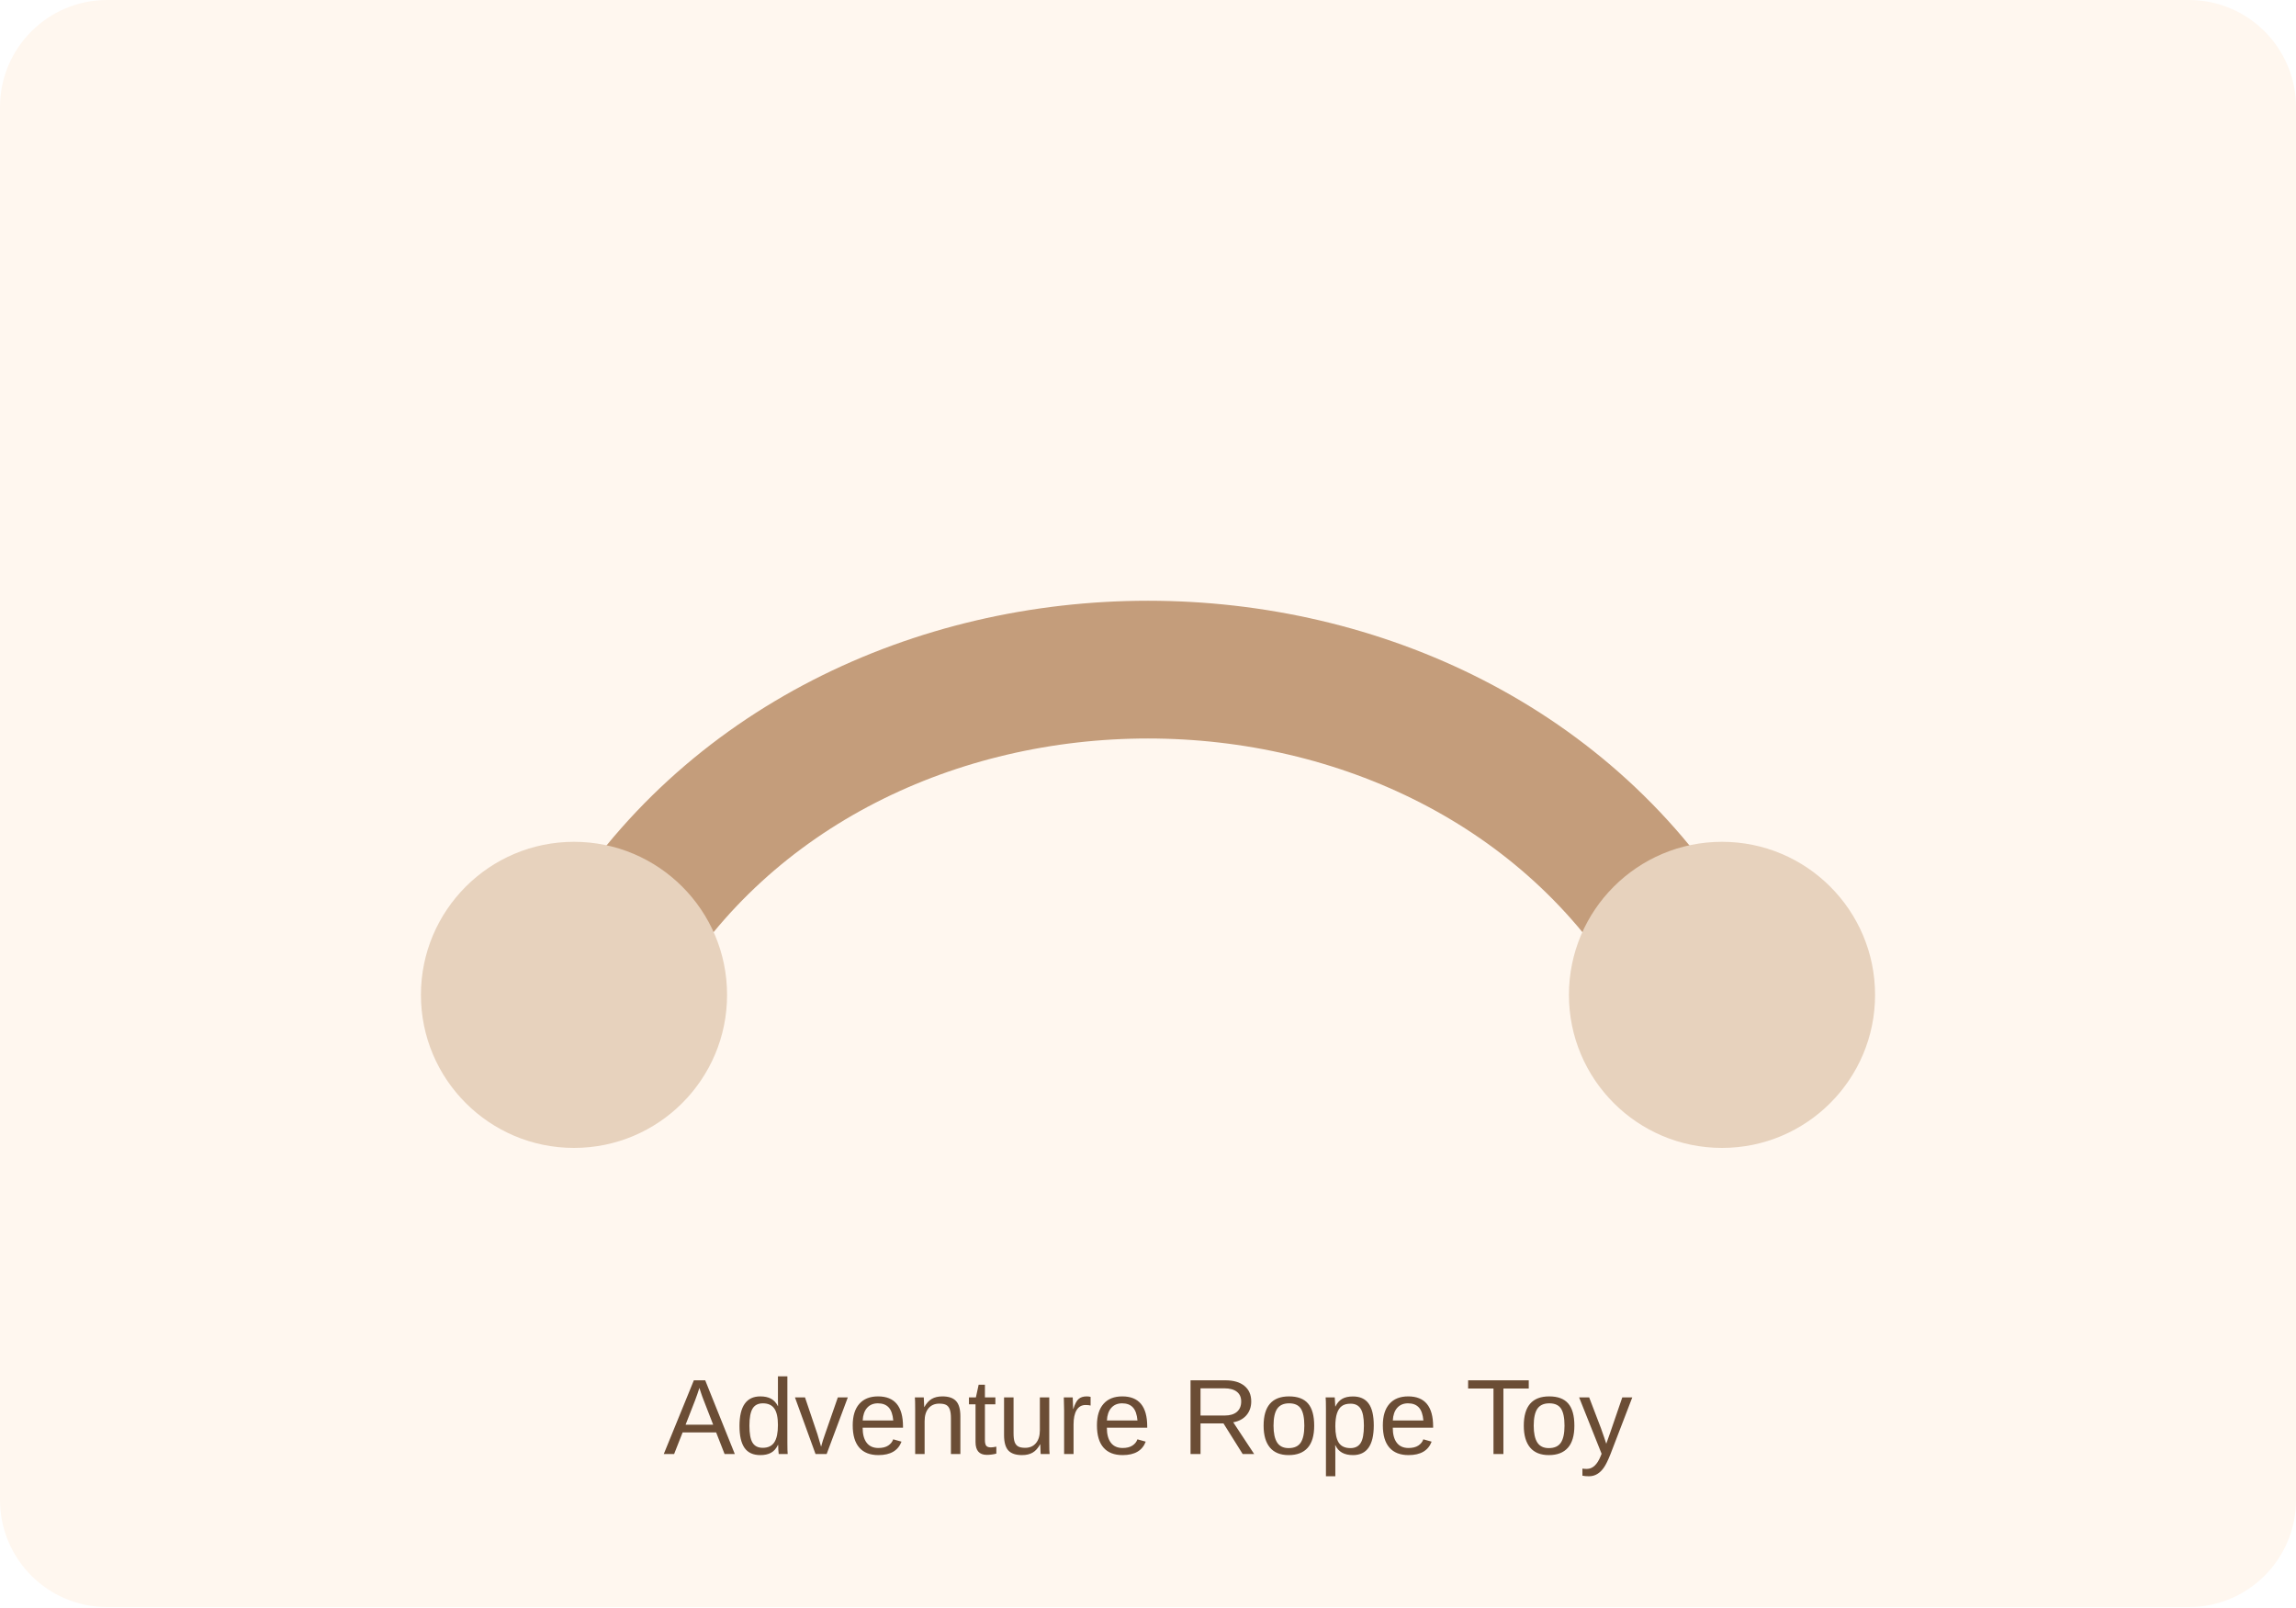
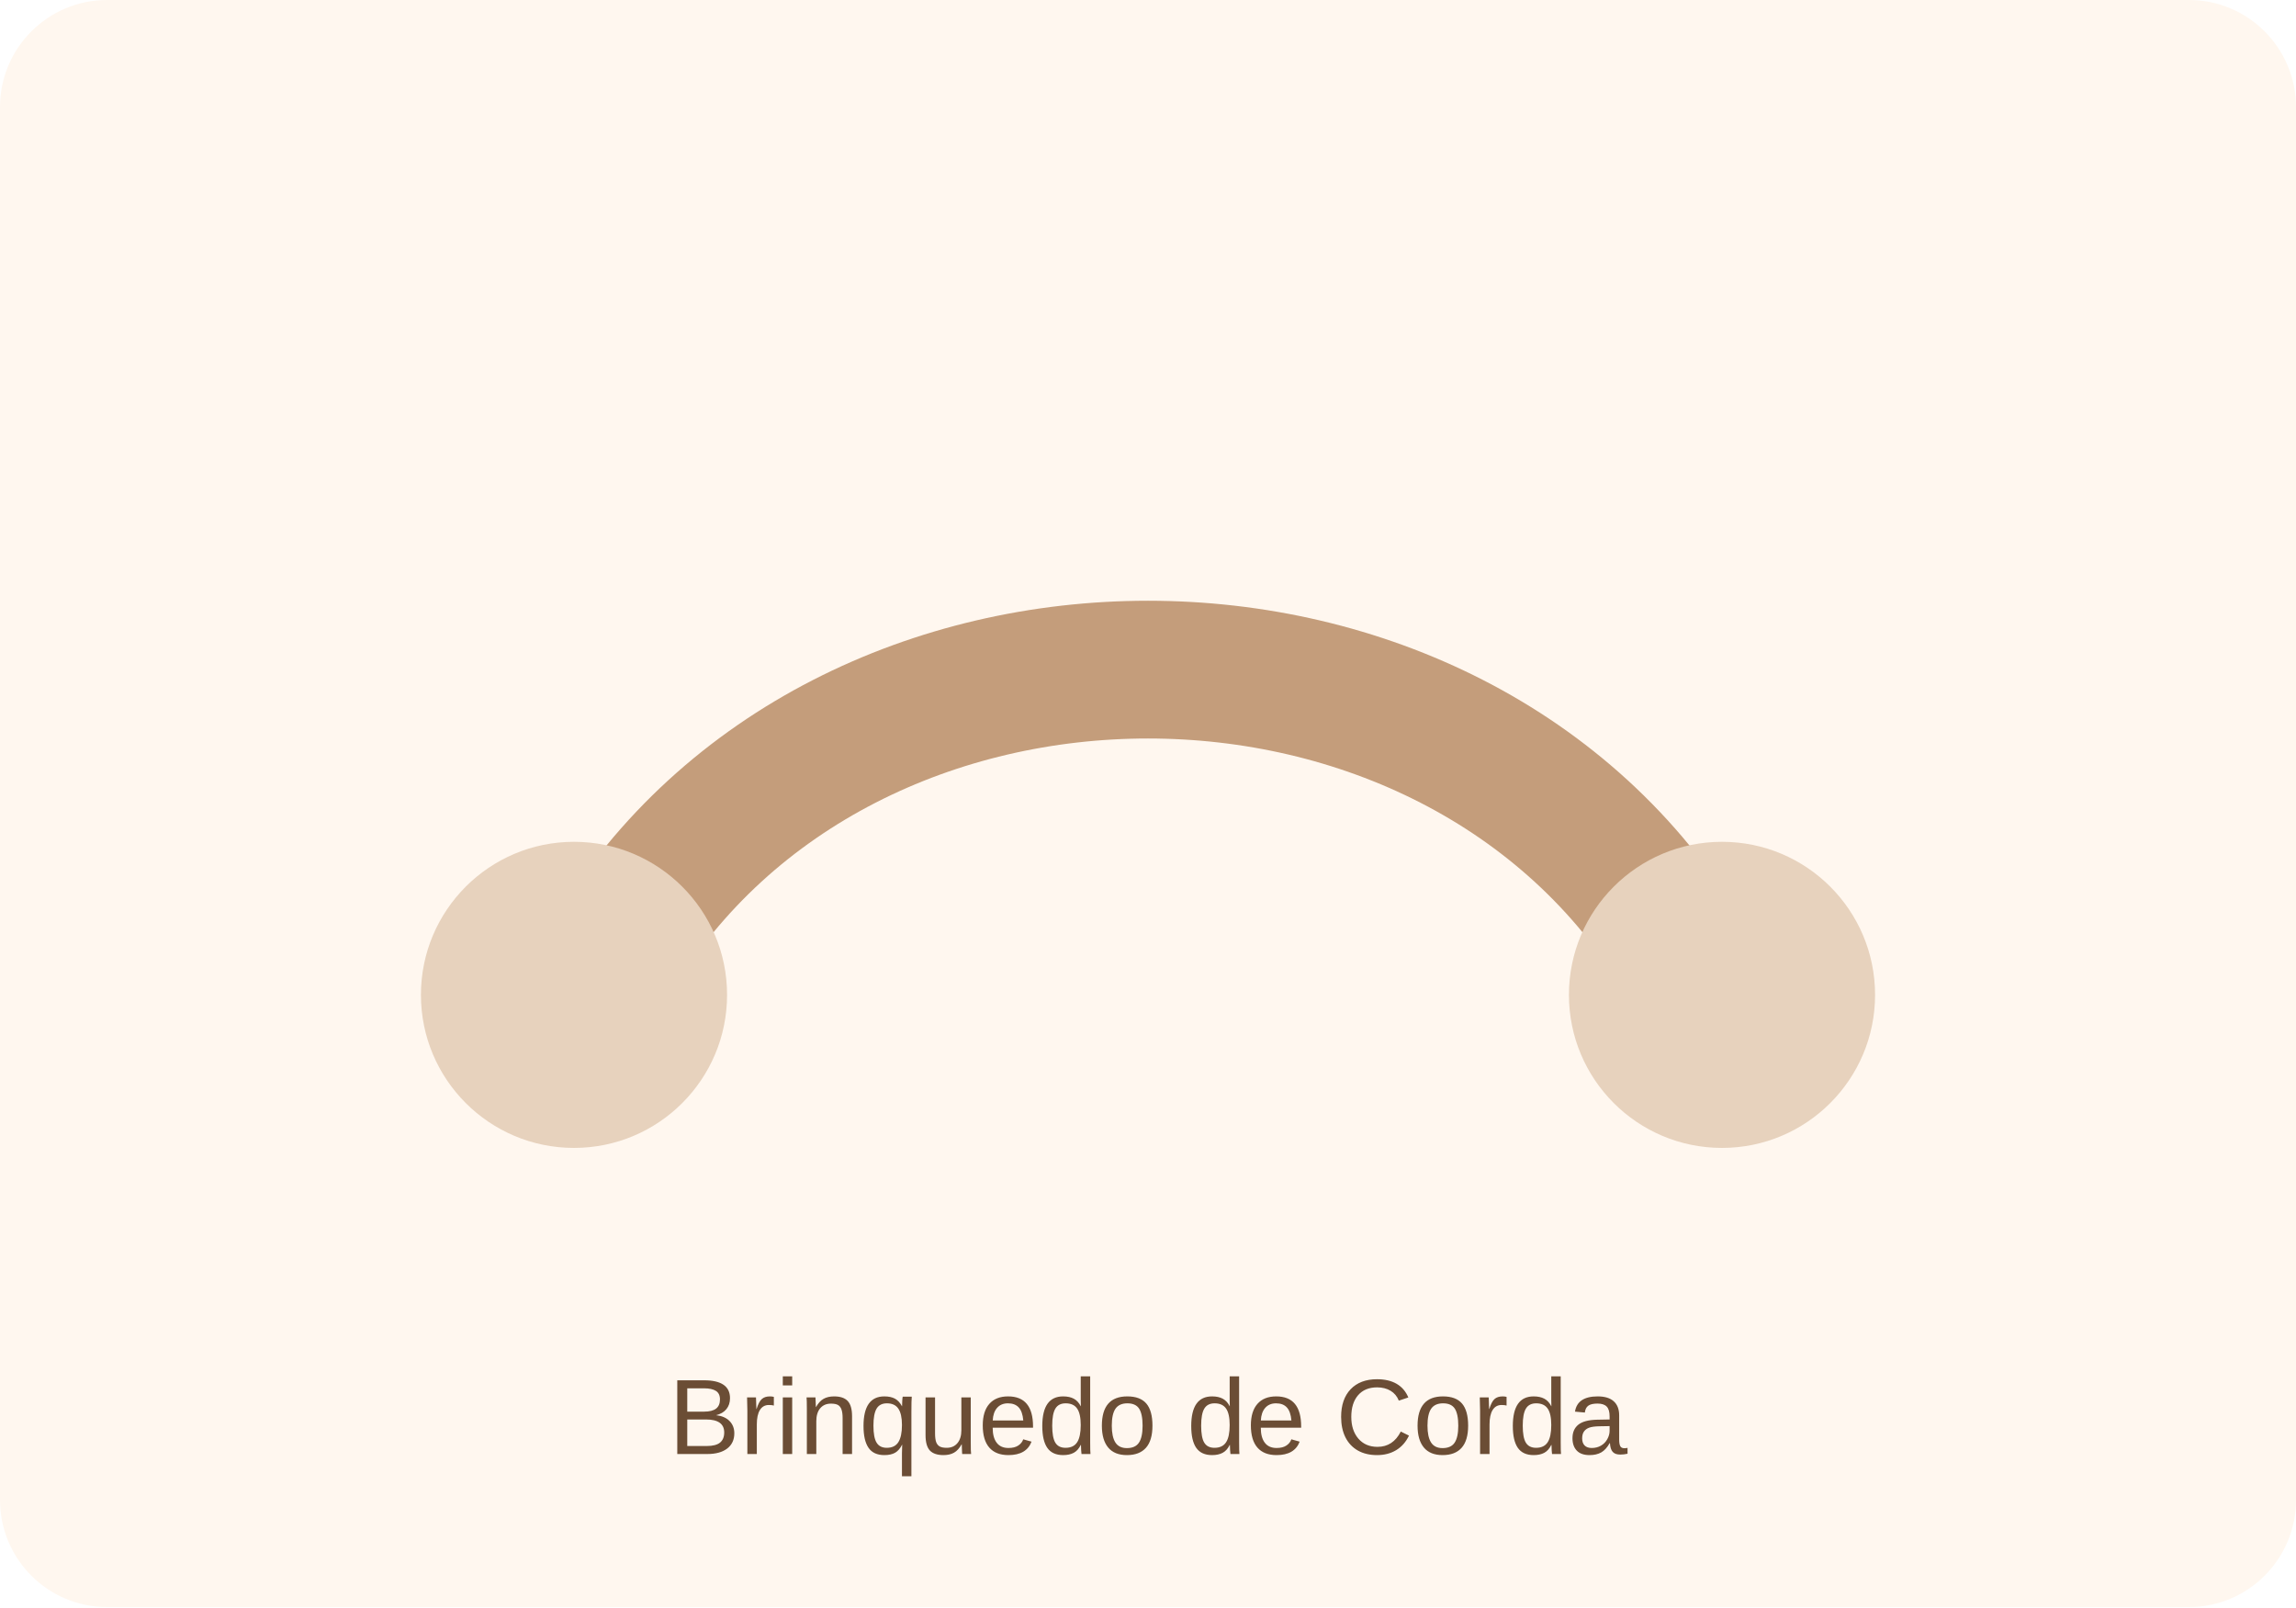
<svg xmlns="http://www.w3.org/2000/svg" width="600" height="420" viewBox="0 0 600 420">
  <rect width="600" height="420" rx="28" fill="#fff7ef" />
  <path d="M160 250 C220 150, 380 150, 440 250" fill="none" stroke="#c49d7b" stroke-width="36" stroke-linecap="round" />
  <circle cx="150" cy="260" r="40" fill="#e7d2bd" />
  <circle cx="450" cy="260" r="40" fill="#e7d2bd" />
-   <text x="300" y="380" text-anchor="middle" font-family="Arial" font-size="28" fill="#6b4d35">Adventure Rope Toy</text>
+   <text x="300" y="380" text-anchor="middle" font-family="Arial" font-size="28" fill="#6b4d35">Brinquedo de Corda</text>
</svg>
